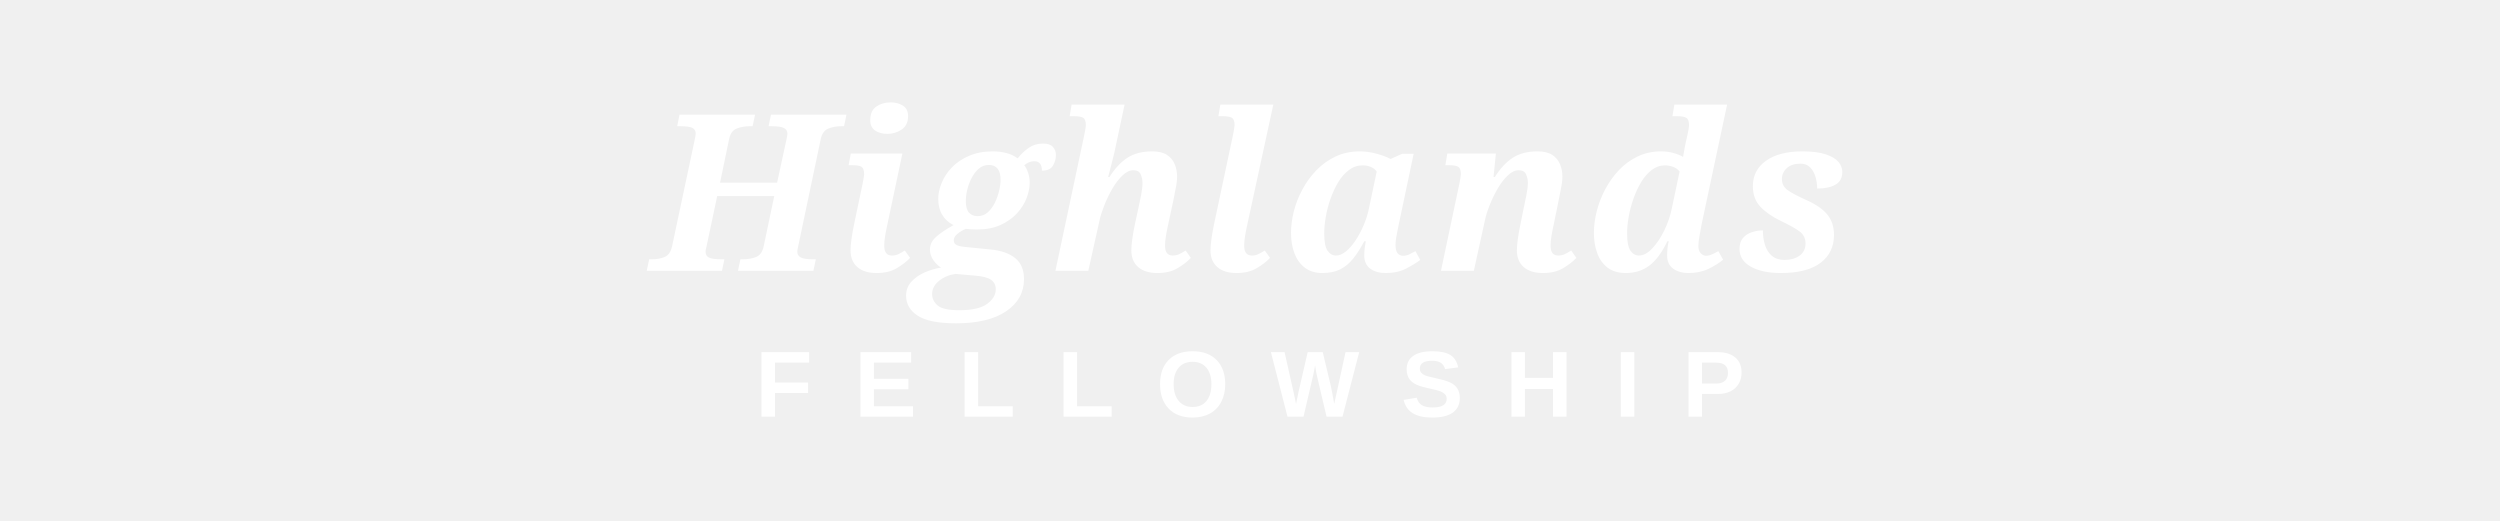
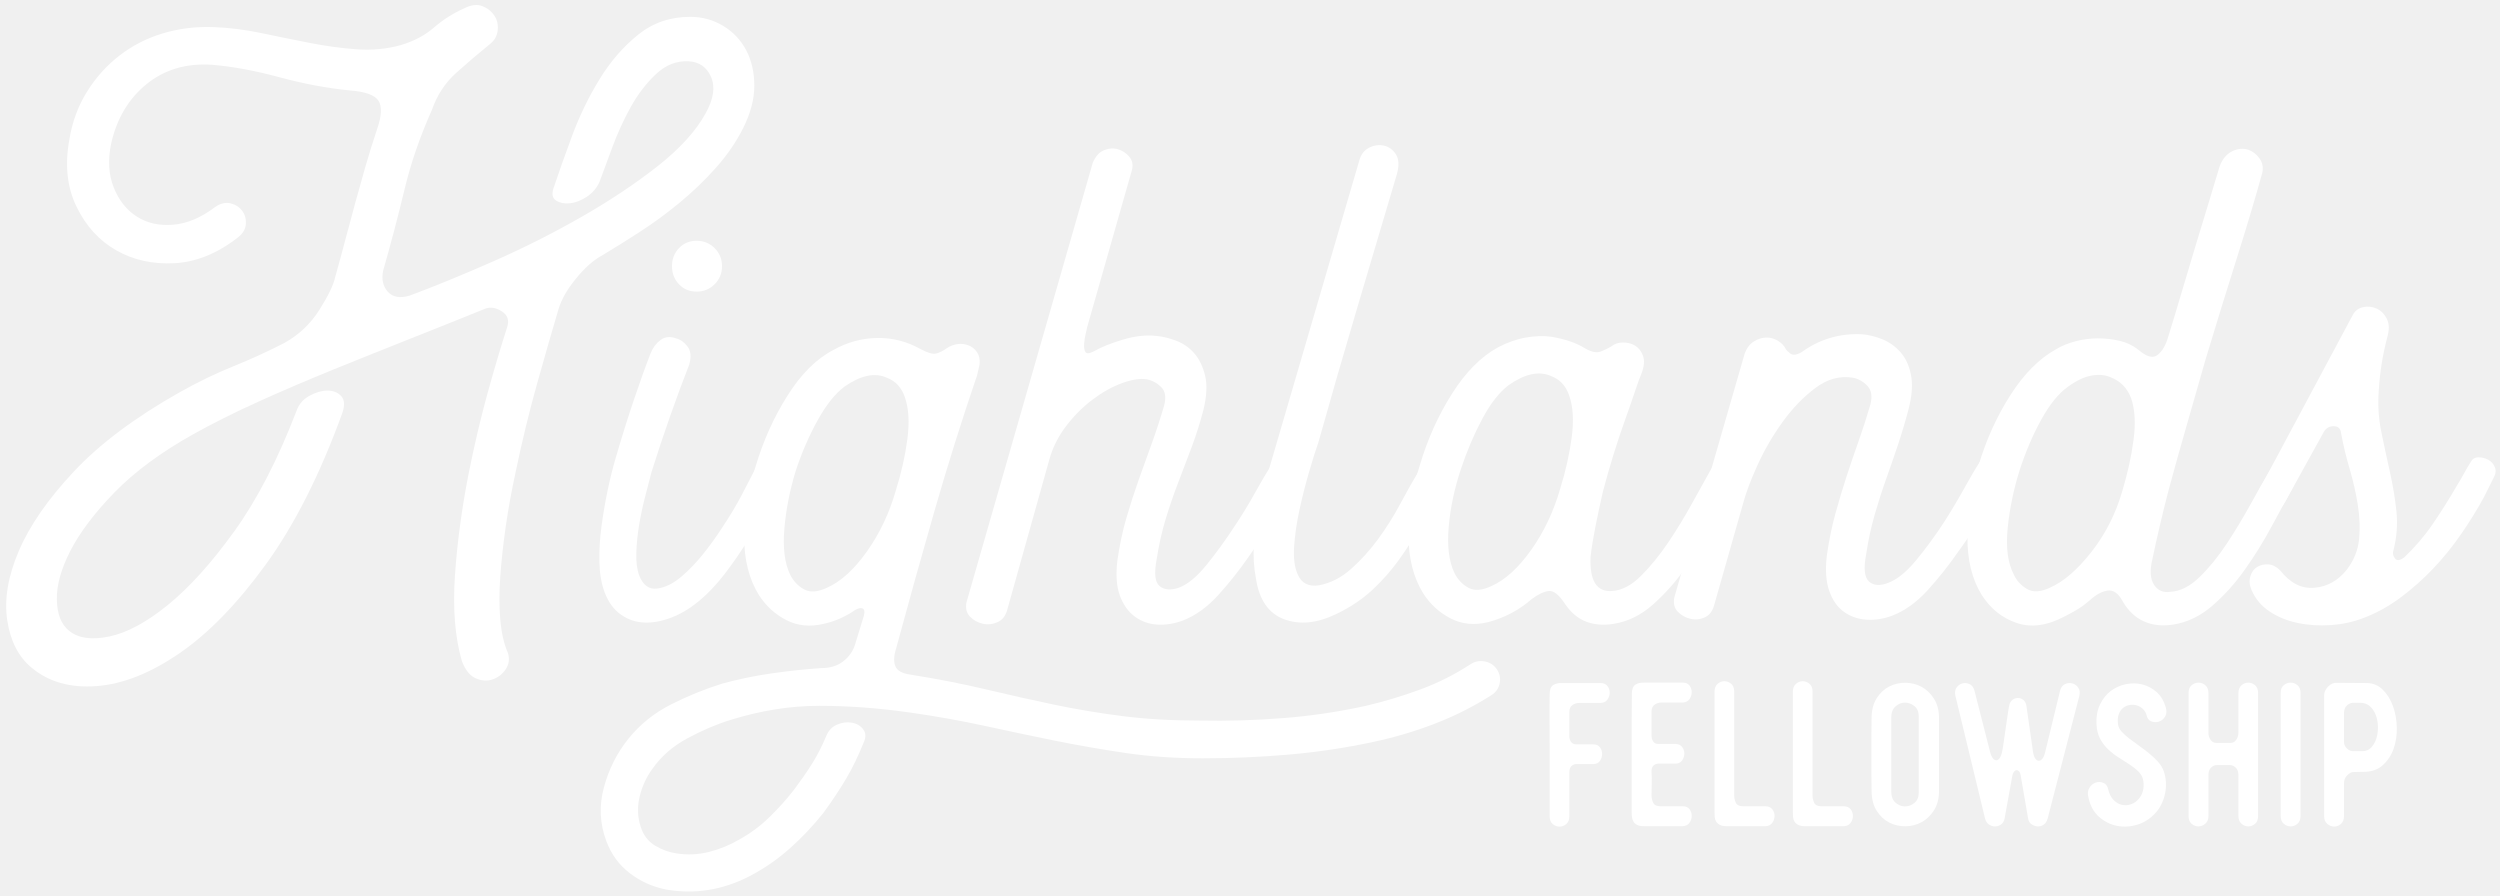
- <svg xmlns="http://www.w3.org/2000/svg" viewBox="0 0 480 100">
-   <text x="240" y="52" font-family="Georgia, serif" font-size="42" font-weight="700" font-style="italic" text-anchor="middle" fill="#FFFFFF" letter-spacing="1">Highlands</text>
-   <text x="240" y="80" font-family="Arial, Helvetica, sans-serif" font-size="18" font-weight="700" text-anchor="middle" fill="#FFFFFF" letter-spacing="8">FELLOWSHIP</text>
+ <svg xmlns="http://www.w3.org/2000/svg" version="1.1" id="Layer_1" x="0px" y="0px" viewBox="0 0 1497.99 536.58" style="enable-background:new 0 0 1497.99 536.58;" xml:space="preserve">
+   <style type="text/css">
+ 	.st0{fill:#FFFFFF;}
+ </style>
+   <g>
+     <path class="st0" d="M245.46,177.13c14.69-5.46,31.17-12.21,49.45-20.24c18.27-8.02,35.95-16.91,53.04-26.65   c17.08-9.74,32.37-19.9,45.87-30.49c13.49-10.59,23.14-21.18,28.95-31.77c4.78-8.54,5.89-15.8,3.33-21.78   c-2.56-5.97-7.09-9.14-13.58-9.48c-7.17-0.34-13.67,2.23-19.47,7.69c-5.81,5.47-10.85,12.04-15.12,19.73   c-4.28,7.69-7.94,15.72-11.02,24.09c-3.07,8.38-5.64,15.29-7.69,20.76c-1.71,3.76-4.28,6.75-7.69,8.97   c-3.42,2.23-6.75,3.51-9.99,3.84c-3.25,0.34-5.98-0.17-8.2-1.54c-2.23-1.36-2.82-3.76-1.79-7.17c3.07-9.22,6.83-19.81,11.27-31.77   c4.44-11.95,9.91-23.23,16.4-33.82c6.49-10.59,14.17-19.47,23.06-26.65c8.88-7.17,19.3-10.76,31.26-10.76   c7.17,0,13.75,1.79,19.73,5.38c5.97,3.59,10.59,8.46,13.84,14.61c3.24,6.15,4.87,13.24,4.87,21.27c0,8.03-2.23,16.49-6.66,25.37   c-4.1,8.2-9.48,16.06-16.14,23.57c-6.66,7.52-13.93,14.53-21.78,21.01c-7.86,6.49-15.89,12.39-24.09,17.68   c-8.2,5.3-15.72,9.99-22.55,14.09c-5.12,2.74-10.34,7.35-15.63,13.84c-5.3,6.49-8.8,12.64-10.51,18.45   c-3.76,12.64-8.03,27.51-12.81,44.58c-4.79,17.09-9.06,34.68-12.81,52.78c-2.39,10.94-4.36,21.7-5.89,32.29   c-1.54,10.59-2.65,20.68-3.33,30.24c-0.69,9.57-0.69,18.28,0,26.14c0.68,7.86,2.22,14.53,4.61,19.99c1.03,3.42,0.59,6.58-1.28,9.48   c-1.88,2.91-4.44,4.96-7.69,6.15c-3.25,1.2-6.66,1.02-10.25-0.51c-3.59-1.54-6.41-5.04-8.46-10.51c-4.1-14.35-5.47-31.43-4.1-51.25   c1.36-19.81,4.1-40.14,8.2-60.98c3.41-17.08,7.17-33.05,11.27-47.92c4.1-14.86,8.02-28.1,11.79-39.72c1.36-4.1,0.34-7.25-3.07-9.48   c-3.42-2.22-6.66-2.82-9.74-1.79c-14.35,5.81-29.3,11.79-44.84,17.94c-15.55,6.15-31.09,12.39-46.63,18.7   c-15.55,6.33-30.49,12.73-44.84,19.22c-14.35,6.49-27.34,12.99-38.95,19.47C96.33,271.09,80.61,282.7,68.66,295   c-11.96,12.3-20.75,23.92-26.39,34.85c-5.64,10.94-8.38,20.76-8.2,29.47c0.17,8.71,2.64,14.95,7.43,18.71   c5.46,4.44,13.49,5.56,24.09,3.33c10.59-2.22,22.29-8.54,35.1-18.96c12.81-10.42,26.05-25.11,39.72-44.07   c13.66-18.96,26.14-43.13,37.41-72.51c1.36-3.76,3.92-6.66,7.69-8.71c3.76-2.05,7.34-3.07,10.76-3.07c3.41,0,6.15,1.11,8.2,3.33   c2.05,2.23,2.22,5.73,0.51,10.51c-13.32,36.56-28.53,66.62-45.61,90.2c-17.09,23.57-34.34,41.34-51.76,53.3   c-17.42,11.96-34,18.54-49.71,19.73c-15.72,1.19-28.7-2.47-38.95-11.02c-7.86-6.49-12.73-15.97-14.61-28.44   c-1.87-12.47,0.42-26.3,6.92-41.51c6.49-15.2,17.5-31.08,33.05-47.66c15.54-16.57,36.64-32.37,63.29-47.4   c10.93-6.15,21.69-11.35,32.29-15.63c10.59-4.27,20.84-8.97,30.75-14.09c8.54-4.78,15.45-11.35,20.76-19.73   c5.29-8.37,8.46-14.94,9.48-19.73c2.39-8.54,4.52-16.4,6.41-23.57c1.87-7.17,3.76-14.17,5.64-21.01   c1.87-6.83,3.84-13.84,5.89-21.01c2.05-7.17,4.44-14.86,7.17-23.06c2.73-7.86,2.99-13.49,0.77-16.91   c-2.23-3.41-7.94-5.46-17.17-6.15c-13.67-1.36-27.76-4.01-42.28-7.94c-14.53-3.92-27.93-6.41-40.23-7.43   c-15.37-1.03-28.44,2.82-39.2,11.53c-10.76,8.71-17.86,20.59-21.27,35.62c-2.05,9.91-1.54,18.71,1.54,26.39   c3.07,7.69,7.69,13.5,13.84,17.42c6.15,3.93,13.4,5.56,21.78,4.87c8.37-0.68,16.82-4.27,25.37-10.76c3.07-2.05,6.06-2.73,8.97-2.05   c2.9,0.69,5.2,2.14,6.92,4.36c1.71,2.23,2.47,4.87,2.31,7.94c-0.18,3.07-1.79,5.81-4.87,8.2c-12.3,9.57-24.94,14.69-37.92,15.37   c-12.99,0.69-24.6-1.87-34.85-7.69c-10.25-5.81-18.19-14.52-23.83-26.14c-5.64-11.61-7.09-24.93-4.36-39.97   C43.2,73.28,46.7,63.71,52,55.16c5.29-8.54,11.79-15.8,19.47-21.78c7.69-5.97,16.31-10.42,25.88-13.32   c9.56-2.9,19.64-4.18,30.24-3.84c9.56,0.34,19.22,1.54,28.95,3.59s19.39,4.02,28.95,5.89c9.56,1.88,18.96,3.16,28.19,3.84   c9.22,0.69,18.1-0.17,26.65-2.56c7.86-2.39,14.43-5.89,19.73-10.51c5.29-4.61,11.35-8.46,18.19-11.53   c4.1-2.05,7.69-2.47,10.76-1.28c3.08,1.2,5.46,3.08,7.17,5.64c1.71,2.56,2.39,5.47,2.05,8.71c-0.34,3.25-1.71,5.89-4.1,7.94   c-7.17,5.81-14.09,11.71-20.75,17.68c-6.66,5.98-11.53,13.41-14.61,22.29c-7.17,16.06-12.64,31.95-16.4,47.66   c-3.76,15.72-8.03,31.95-12.81,48.68c-1.02,5.12-0.09,9.31,2.82,12.56C235.29,178.08,239.65,178.84,245.46,177.13z" />
+     <path class="st0" d="M389.88,211.6c1.31-3.27,3.27-5.9,5.9-7.86c2.62-1.97,5.73-2.29,9.34-0.98c2.62,0.66,4.91,2.3,6.88,4.91   c1.97,2.63,2.29,6.23,0.98,10.81c-3.61,9.18-7.37,19.34-11.3,30.47c-3.93,11.14-7.7,22.45-11.3,33.91   c-0.98,3.93-2.21,8.69-3.69,14.25c-1.47,5.58-2.7,11.3-3.69,17.2c-0.98,5.9-1.56,11.55-1.72,16.96c-0.17,5.41,0.41,9.91,1.72,13.52   c2.29,5.9,5.9,8.52,10.81,7.86c4.91-0.65,9.83-3.11,14.74-7.37c4.25-3.6,8.43-7.94,12.53-13.02c4.09-5.08,7.94-10.4,11.55-15.97   c4.58-6.88,8.52-13.43,11.8-19.66c3.27-6.22,5.73-10.97,7.37-14.25c1.31-2.29,3.03-3.69,5.16-4.18c2.13-0.49,4.09-0.32,5.9,0.49   c1.8,0.82,3.19,2.13,4.18,3.93c0.98,1.8,0.98,3.86,0,6.14c-4.59,10.49-10.98,22.29-19.17,35.39c-4.26,6.88-8.85,13.52-13.76,19.9   c-4.91,6.39-10.16,11.88-15.73,16.46c-5.24,4.26-10.65,7.46-16.22,9.58c-5.58,2.13-10.9,3.12-15.97,2.95   c-5.08-0.16-9.75-1.72-14.01-4.67c-4.26-2.95-7.54-7.37-9.83-13.27c-1.97-5.24-3.03-11.3-3.19-18.18   c-0.17-6.88,0.25-14.01,1.23-21.38c0.98-7.37,2.21-14.57,3.69-21.62c1.47-7.04,3.03-13.35,4.67-18.92   c3.6-12.45,7.29-24.24,11.06-35.39C383.56,228.48,386.93,219.14,389.88,211.6z M417.4,144.27c4.25,0,7.86,1.47,10.81,4.42   c2.95,2.95,4.42,6.56,4.42,10.81c0,4.26-1.47,7.86-4.42,10.81c-2.95,2.95-6.56,4.42-10.81,4.42c-4.26,0-7.79-1.47-10.57-4.42   c-2.79-2.95-4.18-6.55-4.18-10.81c0-4.25,1.39-7.86,4.18-10.81C409.61,145.75,413.14,144.27,417.4,144.27z" />
+     <path class="st0" d="M499.47,209.64c8.19-4.58,16.87-6.96,26.05-7.13c9.17-0.16,17.85,2.05,26.05,6.63c4.25,2.3,7.37,3.19,9.34,2.7   c1.97-0.49,4.09-1.55,6.39-3.19c1.97-1.31,4.09-2.13,6.39-2.46c2.29-0.32,4.5-0.08,6.63,0.74c2.13,0.82,3.85,2.21,5.16,4.18   c1.31,1.97,1.8,4.42,1.47,7.37l-1.47,6.39c-9.18,26.87-17.69,53.99-25.56,81.34c-7.86,27.36-15.57,54.97-23.1,82.81   c-1.31,4.26-1.4,7.7-0.25,10.32c1.14,2.63,4.18,4.26,9.09,4.91c16.38,2.63,31.45,5.57,45.22,8.85c13.76,3.28,27.28,6.31,40.55,9.09   c13.27,2.78,26.95,5.08,41.04,6.88c14.08,1.8,29.65,2.7,46.69,2.7c16.38,0.32,32.93-0.17,49.64-1.47   c16.71-1.31,33.25-3.77,49.64-7.37c11.13-2.62,22.03-5.9,32.68-9.83c10.64-3.93,20.72-9.01,30.23-15.24   c2.62-1.64,5.48-2.13,8.6-1.47c3.11,0.66,5.48,2.3,7.13,4.91c1.64,2.63,2.13,5.41,1.47,8.36c-0.66,2.95-2.3,5.24-4.91,6.88   c-10.81,6.88-22.2,12.61-34.16,17.2c-11.96,4.58-24.17,8.19-36.61,10.81c-16.71,3.6-33.67,6.14-50.87,7.62   c-17.2,1.47-34.33,2.21-51.36,2.21c-16.39,0-31.78-1.07-46.2-3.19c-14.42-2.13-28.51-4.59-42.27-7.37   c-13.76-2.79-27.77-5.74-42.02-8.85c-14.25-3.12-29.41-5.82-45.46-8.11c-18.68-2.63-36.61-3.93-53.82-3.93s-34.82,2.78-52.83,8.35   c-8.52,2.62-17.2,6.3-26.05,11.06c-8.85,4.75-15.89,10.89-21.13,18.43c-3.6,4.91-6.14,10.48-7.62,16.71   c-1.47,6.22-1.23,12.29,0.74,18.19c1.64,4.91,4.51,8.6,8.6,11.06c4.1,2.46,8.44,4.01,13.02,4.67c6.56,0.98,13.02,0.65,19.41-0.98   c6.39-1.64,12.37-4.1,17.94-7.37c6.55-3.61,12.53-8.03,17.94-13.27c5.41-5.24,10.4-10.81,14.99-16.71   c3.93-5.24,7.45-10.32,10.57-15.24c3.11-4.91,5.97-10.49,8.6-16.71c1.31-3.28,3.44-5.57,6.39-6.88c2.95-1.31,5.9-1.72,8.85-1.23   c2.95,0.49,5.24,1.8,6.88,3.93c1.64,2.13,1.8,4.67,0.49,7.62c-3.28,8.19-6.8,15.48-10.57,21.87c-3.77,6.39-8.28,13.19-13.52,20.4   c-6.23,7.86-13.02,15.07-20.4,21.62c-7.37,6.55-15.48,12.12-24.33,16.71c-16.05,8.19-32.6,10.81-49.64,7.86   c-8.19-1.64-15.48-4.91-21.87-9.83c-6.39-4.91-11.06-11.3-14.01-19.17c-3.93-10.49-4.42-21.22-1.47-32.19   c2.95-10.98,7.86-20.73,14.74-29.24c6.88-8.52,15.32-15.32,25.31-20.4c10-5.08,20.23-9.25,30.72-12.53   c9.51-2.62,19.33-4.67,29.49-6.14c10.15-1.47,20.15-2.53,29.98-3.2c5.24,0,9.58-1.31,13.02-3.93c3.44-2.62,5.81-5.9,7.13-9.83   l5.41-17.69c0.65-2.62,0.25-4.09-1.23-4.42c-1.47-0.32-3.52,0.49-6.14,2.46c-2.63,1.64-5.33,3.03-8.11,4.18   c-2.79,1.15-5.65,2.05-8.6,2.7c-8.19,1.97-15.65,1.23-22.36-2.21c-6.72-3.44-12.21-8.43-16.46-14.99c-5.9-9.5-8.85-21.13-8.85-34.9   c0-13.76,2.29-27.85,6.88-42.27c4.58-15.4,10.97-29.57,19.17-42.51C480.13,223.97,489.31,214.88,499.47,209.64z M542.23,238.14   c-1.97-5.9-5.58-9.83-10.81-11.8c-7.21-3.27-15.73-1.47-25.56,5.41c-5.57,4.26-10.9,10.98-15.97,20.15   c-5.08,9.18-9.42,19.17-13.02,29.98c-3.61,11.79-5.9,23.43-6.88,34.89c-0.98,11.47,0.16,20.64,3.44,27.52   c1.97,3.93,4.75,6.88,8.36,8.85c3.6,1.97,8.19,1.64,13.76-0.98c8.19-3.6,16.13-10.81,23.84-21.62   c7.69-10.81,13.52-23.1,17.45-36.86c3.27-10.48,5.57-20.72,6.88-30.72C545.01,252.97,544.52,244.7,542.23,238.14z" />
+     <path class="st0" d="M654.77,97.58c1.64-3.93,3.93-6.47,6.88-7.62c2.95-1.14,5.73-1.31,8.36-0.49c2.62,0.82,4.83,2.3,6.63,4.42   c1.8,2.13,2.37,4.67,1.72,7.62l-27.03,94.85c0,0.33-0.25,1.47-0.74,3.44c-0.49,1.97-0.82,4.02-0.98,6.14   c-0.17,2.14,0.08,3.77,0.74,4.91c0.65,1.15,2.29,1.07,4.91-0.25c4.58-2.62,10.48-4.99,17.69-7.13c7.2-2.13,13.76-2.86,19.66-2.21   c3.93,0.33,8.02,1.31,12.29,2.95c4.25,1.64,7.86,4.18,10.81,7.62c2.95,3.44,5.08,7.86,6.39,13.27c1.31,5.41,0.98,12.21-0.98,20.4   c-1.97,7.54-4.26,14.83-6.88,21.87c-2.63,7.05-5.33,14.18-8.11,21.38c-2.79,7.21-5.33,14.58-7.62,22.12   c-2.3,7.54-4.1,15.57-5.41,24.08c-1.64,8.52-1.07,13.93,1.72,16.22c2.78,2.3,6.64,2.63,11.55,0.98   c5.24-1.97,10.73-6.46,16.46-13.52c5.73-7.04,11.38-14.82,16.96-23.34c4.58-6.88,8.68-13.59,12.29-20.15   c3.6-6.55,6.71-11.8,9.34-15.73c0.98-1.97,2.53-2.95,4.67-2.95c2.13,0,4.09,0.49,5.9,1.47c1.8,0.98,3.11,2.46,3.93,4.42   c0.81,1.97,0.57,4.1-0.74,6.39c-3.61,6.23-7.54,13.19-11.79,20.89c-4.26,7.7-9.18,15.48-14.74,23.34   c-5.9,8.52-12.13,16.39-18.68,23.59c-6.56,7.21-13.6,12.29-21.13,15.23c-5.24,1.97-10.41,2.79-15.48,2.46   c-5.08-0.32-9.58-1.97-13.52-4.91c-3.93-2.95-6.88-7.13-8.85-12.53c-1.97-5.41-2.46-12.36-1.47-20.89   c1.31-9.17,3.11-17.69,5.41-25.56c2.29-7.86,4.75-15.48,7.37-22.85c2.62-7.37,5.24-14.66,7.86-21.87   c2.62-7.2,5.08-14.74,7.37-22.61c1.31-4.91,0.74-8.6-1.72-11.06c-2.46-2.46-5.33-4.01-8.6-4.67c-3.93-0.65-8.85,0.08-14.74,2.21   c-5.9,2.13-11.8,5.41-17.69,9.83c-5.9,4.42-11.23,9.75-15.97,15.97c-4.75,6.23-8.11,12.95-10.08,20.15l-25.06,89.45   c-0.98,3.93-2.95,6.56-5.9,7.86c-2.95,1.31-5.9,1.64-8.85,0.98c-2.95-0.65-5.48-2.04-7.62-4.18c-2.13-2.13-2.86-4.99-2.21-8.6   L654.77,97.58z" />
+     <path class="st0" d="M864.63,291.22c-4.26,7.54-8.44,14.99-12.53,22.36c-4.1,7.37-8.6,14.5-13.52,21.38   c-4.91,6.88-10.41,13.11-16.46,18.68c-6.07,5.58-13.19,10.32-21.38,14.25c-11.47,5.57-21.87,6.63-31.21,3.19   c-9.34-3.44-14.99-11.55-16.96-24.33c-1.31-6.88-1.72-13.84-1.23-20.89c0.49-7.04,1.47-14.01,2.95-20.89   c1.47-6.88,3.2-13.76,5.16-20.64c1.97-6.88,3.93-13.59,5.9-20.15L814.5,96.11c0.98-3.6,2.95-6.14,5.9-7.62   c2.95-1.47,5.9-1.88,8.85-1.23c2.95,0.66,5.32,2.38,7.13,5.16c1.8,2.79,2.04,6.63,0.74,11.55c-7.86,26.54-15.81,53.32-23.84,80.36   c-8.03,27.03-15.81,53.99-23.34,80.85c-1.64,4.59-3.52,10.57-5.65,17.94c-2.13,7.37-4.02,14.83-5.65,22.36   c-1.64,7.54-2.7,14.83-3.2,21.87c-0.49,7.05,0.25,12.7,2.21,16.96c2.29,5.24,6.55,7.37,12.78,6.39c6.88-1.31,13.27-4.58,19.17-9.83   c5.9-5.24,11.3-11.22,16.22-17.94c4.91-6.71,9.34-13.76,13.27-21.13c3.93-7.37,7.69-14.01,11.3-19.9c0.98-1.97,2.53-2.95,4.67-2.95   c2.13,0,4.18,0.49,6.14,1.47c1.97,0.98,3.36,2.46,4.18,4.42C866.18,286.8,865.93,288.93,864.63,291.22z" />
+     <path class="st0" d="M897.54,208.16c5.57-2.95,11.13-4.91,16.71-5.9c5.57-0.98,10.64-1.14,15.23-0.49   c3.93,0.66,7.62,1.56,11.06,2.7c3.44,1.15,6.47,2.54,9.09,4.18c3.93,2.3,7.13,2.95,9.58,1.97c2.46-0.98,4.5-1.97,6.14-2.95   c1.97-1.64,4.34-2.46,7.13-2.46c2.78,0,5.24,0.66,7.37,1.97c2.13,1.31,3.69,3.36,4.67,6.14c0.98,2.79,0.65,6.31-0.98,10.57   c-0.98,2.3-2.3,5.9-3.93,10.81c-1.64,4.91-3.61,10.57-5.9,16.96c-2.3,6.39-4.59,13.27-6.88,20.64c-2.3,7.37-4.42,14.83-6.39,22.36   c-1.64,7.21-3.12,14.09-4.42,20.64c-1.31,6.56-2.3,12.62-2.95,18.19c-0.66,14.42,3.6,21.3,12.78,20.64   c5.9-0.32,11.71-3.36,17.45-9.09c5.73-5.73,11.13-12.36,16.22-19.9c5.08-7.53,9.83-15.31,14.25-23.34   c4.42-8.02,8.11-14.66,11.06-19.9c0.98-1.97,2.53-2.95,4.67-2.95c2.13,0,4.09,0.49,5.9,1.47c1.8,0.98,3.11,2.46,3.93,4.42   c0.81,1.97,0.57,4.1-0.74,6.39c-3.61,6.56-7.79,14.25-12.53,23.1c-4.75,8.85-10.08,17.45-15.97,25.8   c-5.9,8.35-12.46,15.73-19.66,22.12c-7.21,6.39-15.07,10.24-23.59,11.55c-5.9,0.98-11.3,0.58-16.22-1.23   c-4.91-1.8-9.18-5.32-12.78-10.57c-3.61-5.57-6.88-8.19-9.83-7.86c-2.95,0.33-6.39,1.97-10.32,4.91   c-7.54,6.56-16.22,11.14-26.05,13.76c-8.19,1.97-15.65,1.23-22.36-2.21c-6.72-3.44-12.21-8.43-16.46-14.99   c-5.9-9.5-8.85-21.13-8.85-34.89c0-13.76,2.29-27.85,6.88-42.27c4.58-15.4,10.97-29.57,19.17-42.51   C878.21,222.99,887.38,213.74,897.54,208.16z M940.3,237.16c-1.97-5.9-5.58-9.83-10.81-11.79c-7.21-3.27-15.73-1.47-25.56,5.41   c-5.57,4.26-10.81,10.98-15.73,20.15c-4.91,9.18-9.18,19.17-12.78,29.98c-3.93,11.8-6.39,23.43-7.37,34.89   c-0.98,11.47,0.16,20.64,3.44,27.52c1.97,3.93,4.75,6.88,8.35,8.85c3.6,1.97,8.19,1.64,13.76-0.98   c8.19-3.6,16.13-10.81,23.84-21.62c7.69-10.81,13.52-23.1,17.45-36.86c3.27-10.48,5.57-20.72,6.88-30.72   C943.08,251.99,942.59,243.72,940.3,237.16z" />
+     <path class="st0" d="M1045.48,211.6c1.31-3.27,3.19-5.65,5.65-7.13c2.46-1.47,4.91-2.21,7.37-2.21c2.46,0,4.75,0.66,6.88,1.97   c2.13,1.31,3.69,2.95,4.67,4.91c0.32,0.66,1.23,1.56,2.7,2.7c1.47,1.15,3.69,0.91,6.64-0.74c10.81-7.86,22.93-11.47,36.37-10.81   c3.93,0.33,7.94,1.31,12.04,2.95c4.09,1.64,7.69,4.18,10.81,7.62c3.11,3.44,5.24,7.95,6.39,13.52c1.14,5.58,0.74,12.29-1.23,20.15   c-1.97,7.54-4.1,14.74-6.39,21.62c-2.3,6.88-4.67,13.76-7.13,20.64c-2.46,6.88-4.75,14.01-6.88,21.38   c-2.13,7.37-3.86,15.32-5.16,23.84c-1.64,8.52-1.07,14.01,1.72,16.46c2.78,2.46,6.64,2.7,11.55,0.74   c5.24-1.97,10.73-6.39,16.46-13.27c5.73-6.88,11.38-14.58,16.96-23.1c4.58-7.2,8.68-14.08,12.29-20.64   c3.6-6.55,6.71-11.8,9.34-15.73c0.98-1.97,2.53-2.95,4.67-2.95c2.13,0,4.09,0.49,5.9,1.47c1.8,0.98,3.11,2.54,3.93,4.67   c0.81,2.14,0.57,4.35-0.74,6.63c-3.61,5.9-7.54,12.78-11.8,20.64c-4.26,7.86-9.18,15.57-14.74,23.1   c-5.9,8.52-12.12,16.39-18.68,23.59c-6.56,7.21-13.6,12.29-21.13,15.24c-5.25,1.97-10.41,2.79-15.48,2.46   c-5.08-0.32-9.58-1.88-13.52-4.67c-3.93-2.78-6.88-6.96-8.85-12.53c-1.97-5.57-2.46-12.61-1.47-21.13   c1.31-9.17,3.02-17.61,5.16-25.31c2.13-7.69,4.34-15.07,6.64-22.12c2.29-7.04,4.67-14.01,7.13-20.89   c2.46-6.88,4.83-14.25,7.13-22.12c1.31-4.91,0.74-8.68-1.72-11.3c-2.46-2.62-5.33-4.25-8.6-4.91c-7.86-1.31-15.41,0.74-22.61,6.14   c-7.21,5.41-13.76,12.21-19.66,20.4c-5.9,8.19-10.9,16.79-14.99,25.8c-4.1,9.02-6.96,16.63-8.6,22.85l-17.2,60.45   c-0.98,3.93-2.87,6.56-5.65,7.86c-2.79,1.31-5.65,1.64-8.6,0.98c-2.95-0.65-5.48-2.04-7.62-4.18c-2.13-2.13-2.86-4.99-2.21-8.6   L1045.48,211.6z" />
+     <path class="st0" d="M1281.38,209.64c4.58,3.93,8.19,5.08,10.81,3.44c2.62-1.64,4.75-4.75,6.39-9.34c2.95-9.5,5.9-19.24,8.85-29.24   c2.95-9.99,5.81-19.57,8.6-28.75c2.78-9.17,5.41-17.77,7.86-25.8c2.46-8.02,4.5-14.82,6.14-20.4c1.64-4.25,4.09-7.2,7.37-8.85   c3.27-1.64,6.55-1.97,9.83-0.98c2.62,0.98,4.83,2.7,6.63,5.16c1.8,2.46,2.37,5.33,1.72,8.6c-4.26,15.4-9.42,32.68-15.48,51.85   c-6.07,19.17-12.21,39.07-18.43,59.71c-3.93,13.76-7.79,27.2-11.55,40.3c-3.77,13.11-7.3,25.73-10.57,37.84   c-1.97,7.54-3.77,14.83-5.41,21.87c-1.64,7.05-3.12,13.68-4.42,19.9c-1.64,6.88-1.31,12.04,0.98,15.48   c2.29,3.44,5.57,4.84,9.83,4.18c5.9-0.32,11.71-3.27,17.45-8.85c5.73-5.57,11.13-12.2,16.22-19.9c5.08-7.69,9.83-15.56,14.25-23.59   c4.42-8.03,8.11-14.5,11.06-19.41c0.98-1.97,2.53-3.03,4.67-3.19c2.13-0.16,4.18,0.25,6.14,1.23c1.97,0.98,3.36,2.54,4.18,4.67   c0.81,2.13,0.57,4.35-0.74,6.63c-3.61,6.56-7.79,14.25-12.53,23.1c-4.75,8.85-10.07,17.45-15.97,25.8   c-5.9,8.36-12.45,15.65-19.66,21.87c-7.21,6.23-15.07,10-23.59,11.3c-6.56,0.98-12.37,0.33-17.45-1.97   c-5.08-2.29-9.26-6.22-12.53-11.79c-2.63-4.91-5.65-7.13-9.09-6.64c-3.44,0.49-6.96,2.38-10.57,5.65c-2.63,2.3-5.16,4.18-7.62,5.65   c-2.46,1.47-5,2.87-7.62,4.18c-10.49,5.58-20.07,6.88-28.75,3.93c-8.69-2.95-15.65-8.52-20.89-16.71c-5.9-9.5-8.77-21.21-8.6-35.14   c0.16-13.92,2.37-28.09,6.63-42.51c4.58-15.4,10.97-29.49,19.17-42.27c8.19-12.78,17.36-21.95,27.52-27.52   c3.27-1.97,7.13-3.52,11.55-4.67c4.42-1.14,8.85-1.72,13.27-1.72c4.42,0,8.76,0.49,13.02,1.47   C1274.33,205.21,1278.1,207.02,1281.38,209.64z M1276.95,238.63c-2.3-6.22-6.56-10.48-12.78-12.78c-3.28-1.31-7.05-1.55-11.3-0.74   c-4.26,0.82-8.85,3.03-13.76,6.63c-5.58,3.93-10.9,10.49-15.97,19.66c-5.08,9.18-9.42,19.34-13.02,30.47   c-3.61,11.47-5.98,23.02-7.13,34.65c-1.15,11.63,0.08,20.89,3.69,27.77c1.64,3.61,4.25,6.47,7.86,8.6   c3.6,2.13,8.19,1.89,13.76-0.74c8.19-3.6,16.46-10.73,24.82-21.38c8.36-10.64,14.5-22.68,18.43-36.12   c3.27-10.81,5.57-21.21,6.88-31.21C1279.73,253.46,1279.24,245.19,1276.95,238.63z" />
+     <path class="st0" d="M1353.61,293.68L1409.64,189c1.31-2.62,3.36-4.25,6.14-4.91c2.78-0.65,5.48-0.41,8.11,0.74   c2.62,1.15,4.67,3.12,6.14,5.9c1.47,2.79,1.72,6.14,0.74,10.08c-1.64,6.23-2.87,11.96-3.69,17.2c-0.82,5.24-1.4,10.49-1.72,15.73   c-0.66,8.52-0.17,16.79,1.47,24.82c1.64,8.03,3.36,16.06,5.16,24.08c1.8,8.03,3.11,15.9,3.93,23.59c0.81,7.7,0.25,15.48-1.72,23.34   c-0.66,1.64-0.41,3.28,0.74,4.91c1.14,1.64,3.02,1.47,5.65-0.49c6.55-6.22,12.29-12.94,17.2-20.15c4.91-7.2,9.66-14.74,14.25-22.61   c1.64-2.62,3.11-5.16,4.42-7.62c1.31-2.46,2.62-4.67,3.93-6.63c0.98-1.97,2.53-2.95,4.67-2.95c2.13,0,4.09,0.49,5.9,1.47   c1.8,0.98,3.11,2.46,3.93,4.42c0.81,1.97,0.57,4.1-0.74,6.39l-5.9,11.8c-3.93,7.21-8.44,14.5-13.52,21.87   c-5.08,7.37-10.65,14.25-16.71,20.64c-6.07,6.39-12.62,12.21-19.66,17.45c-7.05,5.24-14.5,9.34-22.36,12.29   c-5.9,2.3-12.29,3.69-19.17,4.18c-6.88,0.49-13.52,0.09-19.9-1.23c-6.39-1.31-12.04-3.6-16.96-6.88   c-4.91-3.27-8.52-7.53-10.81-12.78c-1.31-2.95-1.55-5.73-0.74-8.35c0.81-2.62,2.21-4.5,4.18-5.65c1.97-1.14,4.18-1.64,6.63-1.47   c2.46,0.17,4.83,1.4,7.13,3.69c5.9,7.54,12.69,10.98,20.4,10.32c7.69-0.65,14.17-4.25,19.41-10.81c4.25-5.57,6.71-11.63,7.37-18.18   c0.65-6.55,0.41-13.43-0.74-20.64c-1.15-7.2-2.79-14.41-4.91-21.63c-2.13-7.2-3.86-14.41-5.16-21.62c-0.33-2.62-1.8-3.93-4.42-3.93   c-2.63,0-4.59,1.15-5.9,3.44l-23.1,41.78c-1.64,2.95-3.61,4.67-5.9,5.16c-2.3,0.49-4.35,0.25-6.14-0.74   c-1.8-0.98-3.19-2.53-4.18-4.67C1352.14,298.19,1352.3,295.98,1353.61,293.68z" />
+     <g>
+       <path class="st0" d="M935.91,409.28h23.22c1.8,0,3.15,0.6,4.05,1.78c0.9,1.19,1.35,2.52,1.35,3.99c0,1.47-0.45,2.85-1.35,4.12    c-0.9,1.27-2.25,1.95-4.05,2.03h-12.9c-1.47,0-2.83,0.43-4.05,1.29c-1.23,0.86-1.84,2.23-1.84,4.12v13.88    c-0.08,1.56,0.24,2.89,0.98,3.99c0.74,1.11,1.92,1.62,3.56,1.54h9.83c1.8,0,3.13,0.6,3.99,1.78c0.86,1.19,1.29,2.52,1.29,3.99    c0,1.47-0.43,2.85-1.29,4.12c-0.86,1.27-2.19,1.91-3.99,1.91h-10.07c-1.15,0-2.15,0.39-3.01,1.17c-0.86,0.78-1.29,2.11-1.29,3.99    v26.05c0,2.13-0.61,3.71-1.84,4.73c-1.23,1.02-2.58,1.54-4.06,1.54c-1.47,0-2.83-0.51-4.05-1.54c-1.23-1.02-1.84-2.56-1.84-4.61    v-39.69c0-5.57-0.02-11.14-0.06-16.71c-0.04-5.57-0.02-11.14,0.06-16.71c0-2.78,0.69-4.63,2.09-5.53    C932.01,409.61,933.77,409.2,935.91,409.28z" />
+       <path class="st0" d="M985.17,409.03h23.22c1.8,0,3.13,0.6,3.99,1.78c0.86,1.19,1.29,2.52,1.29,3.99c0,1.47-0.45,2.85-1.35,4.12    c-0.9,1.27-2.21,1.95-3.93,2.03h-12.9c-1.47,0-2.83,0.43-4.05,1.29c-1.23,0.86-1.84,2.23-1.84,4.12v13.88    c-0.08,1.64,0.25,2.99,0.98,4.06c0.74,1.07,1.88,1.56,3.44,1.47h9.83c1.8,0,3.15,0.6,4.05,1.78c0.9,1.19,1.35,2.52,1.35,3.99    c0,1.47-0.45,2.85-1.35,4.12c-0.9,1.27-2.21,1.9-3.93,1.9h-10.2c-1.15,0-2.15,0.39-3.01,1.17c-0.86,0.78-1.25,2.11-1.17,3.99    c0.16,2.29,0.2,4.57,0.12,6.82c-0.08,2.25-0.12,4.57-0.12,6.94c0,1.56,0.33,3.05,0.98,4.49c0.66,1.43,2.17,2.15,4.55,2.15h13.27    c1.8,0,3.13,0.6,3.99,1.78c0.86,1.19,1.29,2.52,1.29,3.99c0,1.47-0.45,2.85-1.35,4.12c-0.9,1.27-2.25,1.95-4.05,2.03h-23.22    c-1.72,0-3.07-0.25-4.05-0.74c-0.98-0.49-1.72-1.15-2.21-1.97c-0.49-0.82-0.8-1.74-0.92-2.76c-0.12-1.02-0.18-2.07-0.18-3.13    v-37.23c0-5.57,0-11.14,0-16.71c0-5.57,0.04-11.14,0.12-16.71c0-2.78,0.69-4.63,2.09-5.53    C981.28,409.36,983.04,408.95,985.17,409.03z" />
+       <path class="st0" d="M1039.11,476.49c0,1.56,0.33,3.05,0.98,4.49c0.65,1.43,2.21,2.15,4.67,2.15h13.15c1.8,0,3.15,0.6,4.05,1.78    c0.9,1.19,1.35,2.52,1.35,3.99c0,1.47-0.45,2.85-1.35,4.12c-0.9,1.27-2.25,1.95-4.05,2.03h-23.34c-1.72,0-3.07-0.27-4.05-0.8    c-0.98-0.53-1.72-1.19-2.21-1.97c-0.49-0.78-0.78-1.68-0.86-2.7c-0.08-1.02-0.12-2.07-0.12-3.13v-37.35v-34.53    c0-2.13,0.61-3.73,1.84-4.79c1.23-1.06,2.58-1.6,4.05-1.6c1.47,0,2.83,0.51,4.06,1.54c1.23,1.02,1.84,2.56,1.84,4.61v34.4V476.49z    " />
+       <path class="st0" d="M1086.05,476.49c0,1.56,0.33,3.05,0.98,4.49c0.65,1.43,2.21,2.15,4.67,2.15h13.15c1.8,0,3.15,0.6,4.05,1.78    c0.9,1.19,1.35,2.52,1.35,3.99c0,1.47-0.45,2.85-1.35,4.12c-0.9,1.27-2.25,1.95-4.05,2.03h-23.34c-1.72,0-3.07-0.27-4.05-0.8    c-0.98-0.53-1.72-1.19-2.21-1.97c-0.49-0.78-0.78-1.68-0.86-2.7c-0.08-1.02-0.12-2.07-0.12-3.13v-37.35v-34.53    c0-2.13,0.61-3.73,1.84-4.79c1.23-1.06,2.58-1.6,4.05-1.6c1.47,0,2.83,0.51,4.06,1.54c1.23,1.02,1.84,2.56,1.84,4.61v34.4V476.49z    " />
+       <path class="st0" d="M1161.86,473.78c0,4.67-1,8.58-3.01,11.73c-2.01,3.15-4.48,5.53-7.43,7.13c-2.95,1.6-6.16,2.42-9.64,2.46    c-3.48,0.04-6.72-0.69-9.71-2.21c-2.99-1.52-5.49-3.83-7.49-6.94c-2.01-3.11-3.05-7.04-3.13-11.79    c-0.08-3.69-0.12-7.33-0.12-10.94c0-3.6,0-7.25,0-10.93c0-3.77,0-7.5,0-11.18c0-3.69,0.04-7.41,0.12-11.18    c0.08-4.67,1.12-8.56,3.13-11.67c2.01-3.11,4.5-5.43,7.49-6.94c2.99-1.51,6.22-2.25,9.71-2.21c3.48,0.04,6.7,0.86,9.64,2.46    c2.95,1.6,5.43,3.97,7.43,7.13c2.01,3.15,3.01,7.06,3.01,11.73v21.75V473.78z M1149.7,451.79v-22.48c0-2.78-0.88-4.87-2.64-6.27    c-1.76-1.39-3.69-2.07-5.78-2.03c-2.09,0.04-3.97,0.84-5.65,2.4c-1.68,1.56-2.48,3.93-2.4,7.13v21.5v21.62    c-0.08,3.2,0.72,5.57,2.4,7.13c1.68,1.56,3.56,2.36,5.65,2.4c2.09,0.04,4.01-0.63,5.78-2.03c1.76-1.39,2.64-3.48,2.64-6.27V451.79    z" />
+       <path class="st0" d="M1210.76,464.45c-0.16-0.98-0.47-1.72-0.92-2.21c-0.45-0.49-0.94-0.74-1.47-0.74c-0.53,0-1.02,0.24-1.47,0.74    c-0.45,0.49-0.8,1.23-1.05,2.21l-4.67,25.8c-0.33,1.89-1.15,3.22-2.46,3.99c-1.31,0.78-2.66,1.08-4.05,0.92    c-1.15-0.16-2.21-0.61-3.2-1.35c-0.98-0.74-1.68-1.92-2.09-3.56l-17.69-73.23c-0.49-2.05-0.27-3.73,0.68-5.04    c0.94-1.31,2.13-2.15,3.56-2.52c1.43-0.37,2.87-0.2,4.3,0.49c1.43,0.7,2.39,2.03,2.89,3.99l9.46,37.11    c0.33,1.23,0.78,2.25,1.35,3.07c0.57,0.82,1.21,1.29,1.91,1.41c0.69,0.12,1.37-0.16,2.03-0.86c0.66-0.69,1.23-1.98,1.72-3.87    c0.25-0.98,0.55-2.81,0.92-5.47c0.37-2.66,0.78-5.49,1.23-8.48c0.45-2.99,0.86-5.81,1.23-8.48c0.37-2.66,0.68-4.49,0.92-5.47    c0.25-1.56,0.88-2.72,1.9-3.5c1.02-0.78,2.13-1.17,3.32-1.17c1.19,0,2.27,0.39,3.26,1.17c0.98,0.78,1.6,1.95,1.84,3.5l4.06,28.26    c0.24,1.39,0.65,2.5,1.23,3.32c0.57,0.82,1.23,1.27,1.97,1.35c0.74,0.08,1.45-0.25,2.15-0.98c0.69-0.74,1.29-2.05,1.78-3.93    c1.47-6.14,2.97-12.31,4.48-18.49c1.52-6.18,3.01-12.35,4.49-18.49c0.49-1.97,1.45-3.3,2.89-3.99c1.43-0.69,2.89-0.86,4.36-0.49    c1.47,0.37,2.68,1.21,3.62,2.52c0.94,1.31,1.17,2.99,0.68,5.04l-18.92,73.23c-0.49,1.89-1.35,3.22-2.58,3.99    c-1.23,0.78-2.54,1.08-3.93,0.92c-1.15-0.16-2.25-0.61-3.32-1.35c-1.07-0.74-1.72-1.92-1.97-3.56L1210.76,464.45z" />
+       <path class="st0" d="M1297.63,423.53c0.74,2.38,0.63,4.32-0.31,5.84c-0.94,1.52-2.17,2.52-3.69,3.01    c-1.52,0.49-3.03,0.45-4.55-0.12c-1.52-0.57-2.48-1.84-2.89-3.81c-0.41-1.47-1.15-2.7-2.21-3.69c-1.07-0.98-2.27-1.68-3.62-2.09    c-1.35-0.41-2.76-0.49-4.24-0.25c-1.47,0.25-2.79,0.82-3.93,1.72c-1.15,0.9-2.03,2.19-2.64,3.87c-0.61,1.68-0.76,3.75-0.43,6.2    c0.25,1.47,0.98,2.89,2.21,4.24c1.23,1.35,2.74,2.72,4.55,4.12c1.8,1.39,3.75,2.83,5.84,4.3c2.09,1.47,4.1,2.99,6.02,4.55    c1.92,1.56,3.69,3.22,5.28,4.98c1.6,1.76,2.76,3.67,3.5,5.71c0.74,2.13,1.17,4.32,1.29,6.57c0.12,2.25-0.04,4.49-0.49,6.7    c-0.45,2.21-1.17,4.34-2.15,6.39c-0.98,2.05-2.21,3.85-3.69,5.41c-3.03,3.36-6.62,5.67-10.75,6.94    c-4.14,1.27-8.19,1.51-12.16,0.74c-3.97-0.78-7.56-2.56-10.75-5.34c-3.19-2.78-5.32-6.59-6.39-11.43    c-0.65-2.38-0.49-4.36,0.49-5.96c0.98-1.6,2.23-2.66,3.75-3.19c1.52-0.53,3.05-0.49,4.61,0.12c1.56,0.61,2.54,1.9,2.95,3.87    c0.57,2.62,1.6,4.71,3.07,6.27c1.47,1.56,3.13,2.56,4.98,3.01c1.84,0.45,3.73,0.35,5.65-0.31c1.92-0.66,3.62-1.92,5.1-3.81    c1.23-1.64,1.98-3.48,2.27-5.53c0.29-2.05,0.18-4.01-0.31-5.9c-0.49-1.72-1.47-3.27-2.95-4.67c-1.47-1.39-3.22-2.74-5.22-4.05    c-2.01-1.31-4.12-2.66-6.33-4.05c-2.21-1.39-4.28-2.99-6.2-4.79c-1.93-1.8-3.54-3.91-4.85-6.33c-1.31-2.42-2.05-5.26-2.21-8.54    c-0.25-4.67,0.45-8.7,2.09-12.1c1.64-3.4,3.79-6.1,6.45-8.11c2.66-2.01,5.67-3.36,9.03-4.05c3.36-0.69,6.61-0.66,9.77,0.12    c3.15,0.78,6,2.27,8.54,4.49C1294.64,416.77,1296.48,419.76,1297.63,423.53z" />
+       <path class="st0" d="M1323.31,438.89c-0.08,1.56,0.31,2.99,1.17,4.3c0.86,1.31,2.07,1.97,3.62,1.97h8.36c1.47,0,2.64-0.63,3.5-1.9    c0.86-1.27,1.29-2.72,1.29-4.36v-23.47c0-2.13,0.61-3.73,1.84-4.79c1.23-1.06,2.58-1.6,4.05-1.6c1.47,0,2.83,0.51,4.06,1.54    c1.23,1.02,1.84,2.56,1.84,4.61v34.03v39.81c0,2.05-0.61,3.58-1.84,4.61c-1.23,1.03-2.58,1.54-4.06,1.54    c-1.47,0-2.83-0.53-4.05-1.6c-1.23-1.06-1.84-2.66-1.84-4.79v-24.7c-0.08-1.88-0.66-3.3-1.72-4.24c-1.07-0.94-2.17-1.41-3.32-1.41    h-7.99c-1.15,0-2.25,0.49-3.32,1.47c-1.07,0.98-1.6,2.42-1.6,4.3v24.57c0,2.13-0.64,3.73-1.9,4.79c-1.27,1.07-2.64,1.6-4.12,1.6    c-1.47,0-2.83-0.51-4.05-1.54c-1.23-1.02-1.84-2.56-1.84-4.61v-39.81v-34.03c0-2.05,0.61-3.58,1.84-4.61    c1.23-1.02,2.6-1.54,4.12-1.54c1.52,0,2.89,0.53,4.12,1.6c1.23,1.07,1.84,2.66,1.84,4.79V438.89z" />
+       <path class="st0" d="M1366.56,448.47V415.3c0-2.13,0.61-3.71,1.84-4.73c1.23-1.02,2.6-1.54,4.12-1.54c1.52,0,2.89,0.51,4.12,1.54    c1.23,1.02,1.84,2.56,1.84,4.61v32.81v40.91c0,2.05-0.61,3.61-1.84,4.67c-1.23,1.07-2.6,1.6-4.12,1.6c-1.52,0-2.89-0.53-4.12-1.6    c-1.23-1.06-1.84-2.66-1.84-4.79V448.47z" />
+       <path class="st0" d="M1392.6,452.4V416.9c0-1.15,0.25-2.21,0.74-3.19c0.49-0.98,1.11-1.82,1.84-2.52c0.74-0.69,1.54-1.23,2.4-1.6    c0.86-0.37,1.7-0.51,2.52-0.43l17.94,0.12c3.77,0,6.98,1.31,9.65,3.93c2.66,2.62,4.71,5.9,6.14,9.83    c1.43,3.93,2.21,8.19,2.33,12.78c0.12,4.59-0.51,8.85-1.9,12.78c-1.39,3.93-3.56,7.23-6.51,9.89c-2.95,2.66-6.76,3.99-11.43,3.99    l-6.14,0.12c-1.15,0-2.38,0.64-3.69,1.9c-1.31,1.27-1.97,2.85-1.97,4.73v19.78c0,2.05-0.61,3.61-1.84,4.67    c-1.23,1.07-2.58,1.6-4.05,1.6c-1.47,0-2.85-0.53-4.12-1.6c-1.27-1.06-1.91-2.66-1.91-4.79V452.4z M1404.52,444.3    c-0.08,1.56,0.49,2.95,1.72,4.18c1.23,1.23,2.7,1.76,4.42,1.6h5.04c2.05,0,3.75-0.72,5.1-2.15c1.35-1.43,2.37-3.21,3.07-5.34    c0.69-2.13,1.02-4.46,0.98-7c-0.04-2.54-0.45-4.87-1.23-7c-0.78-2.13-1.95-3.91-3.5-5.34c-1.56-1.43-3.52-2.15-5.9-2.15h-3.81    c-1.39-0.08-2.7,0.39-3.93,1.41c-1.23,1.02-1.89,2.52-1.97,4.48V444.3z" />
+     </g>
+   </g>
</svg>
